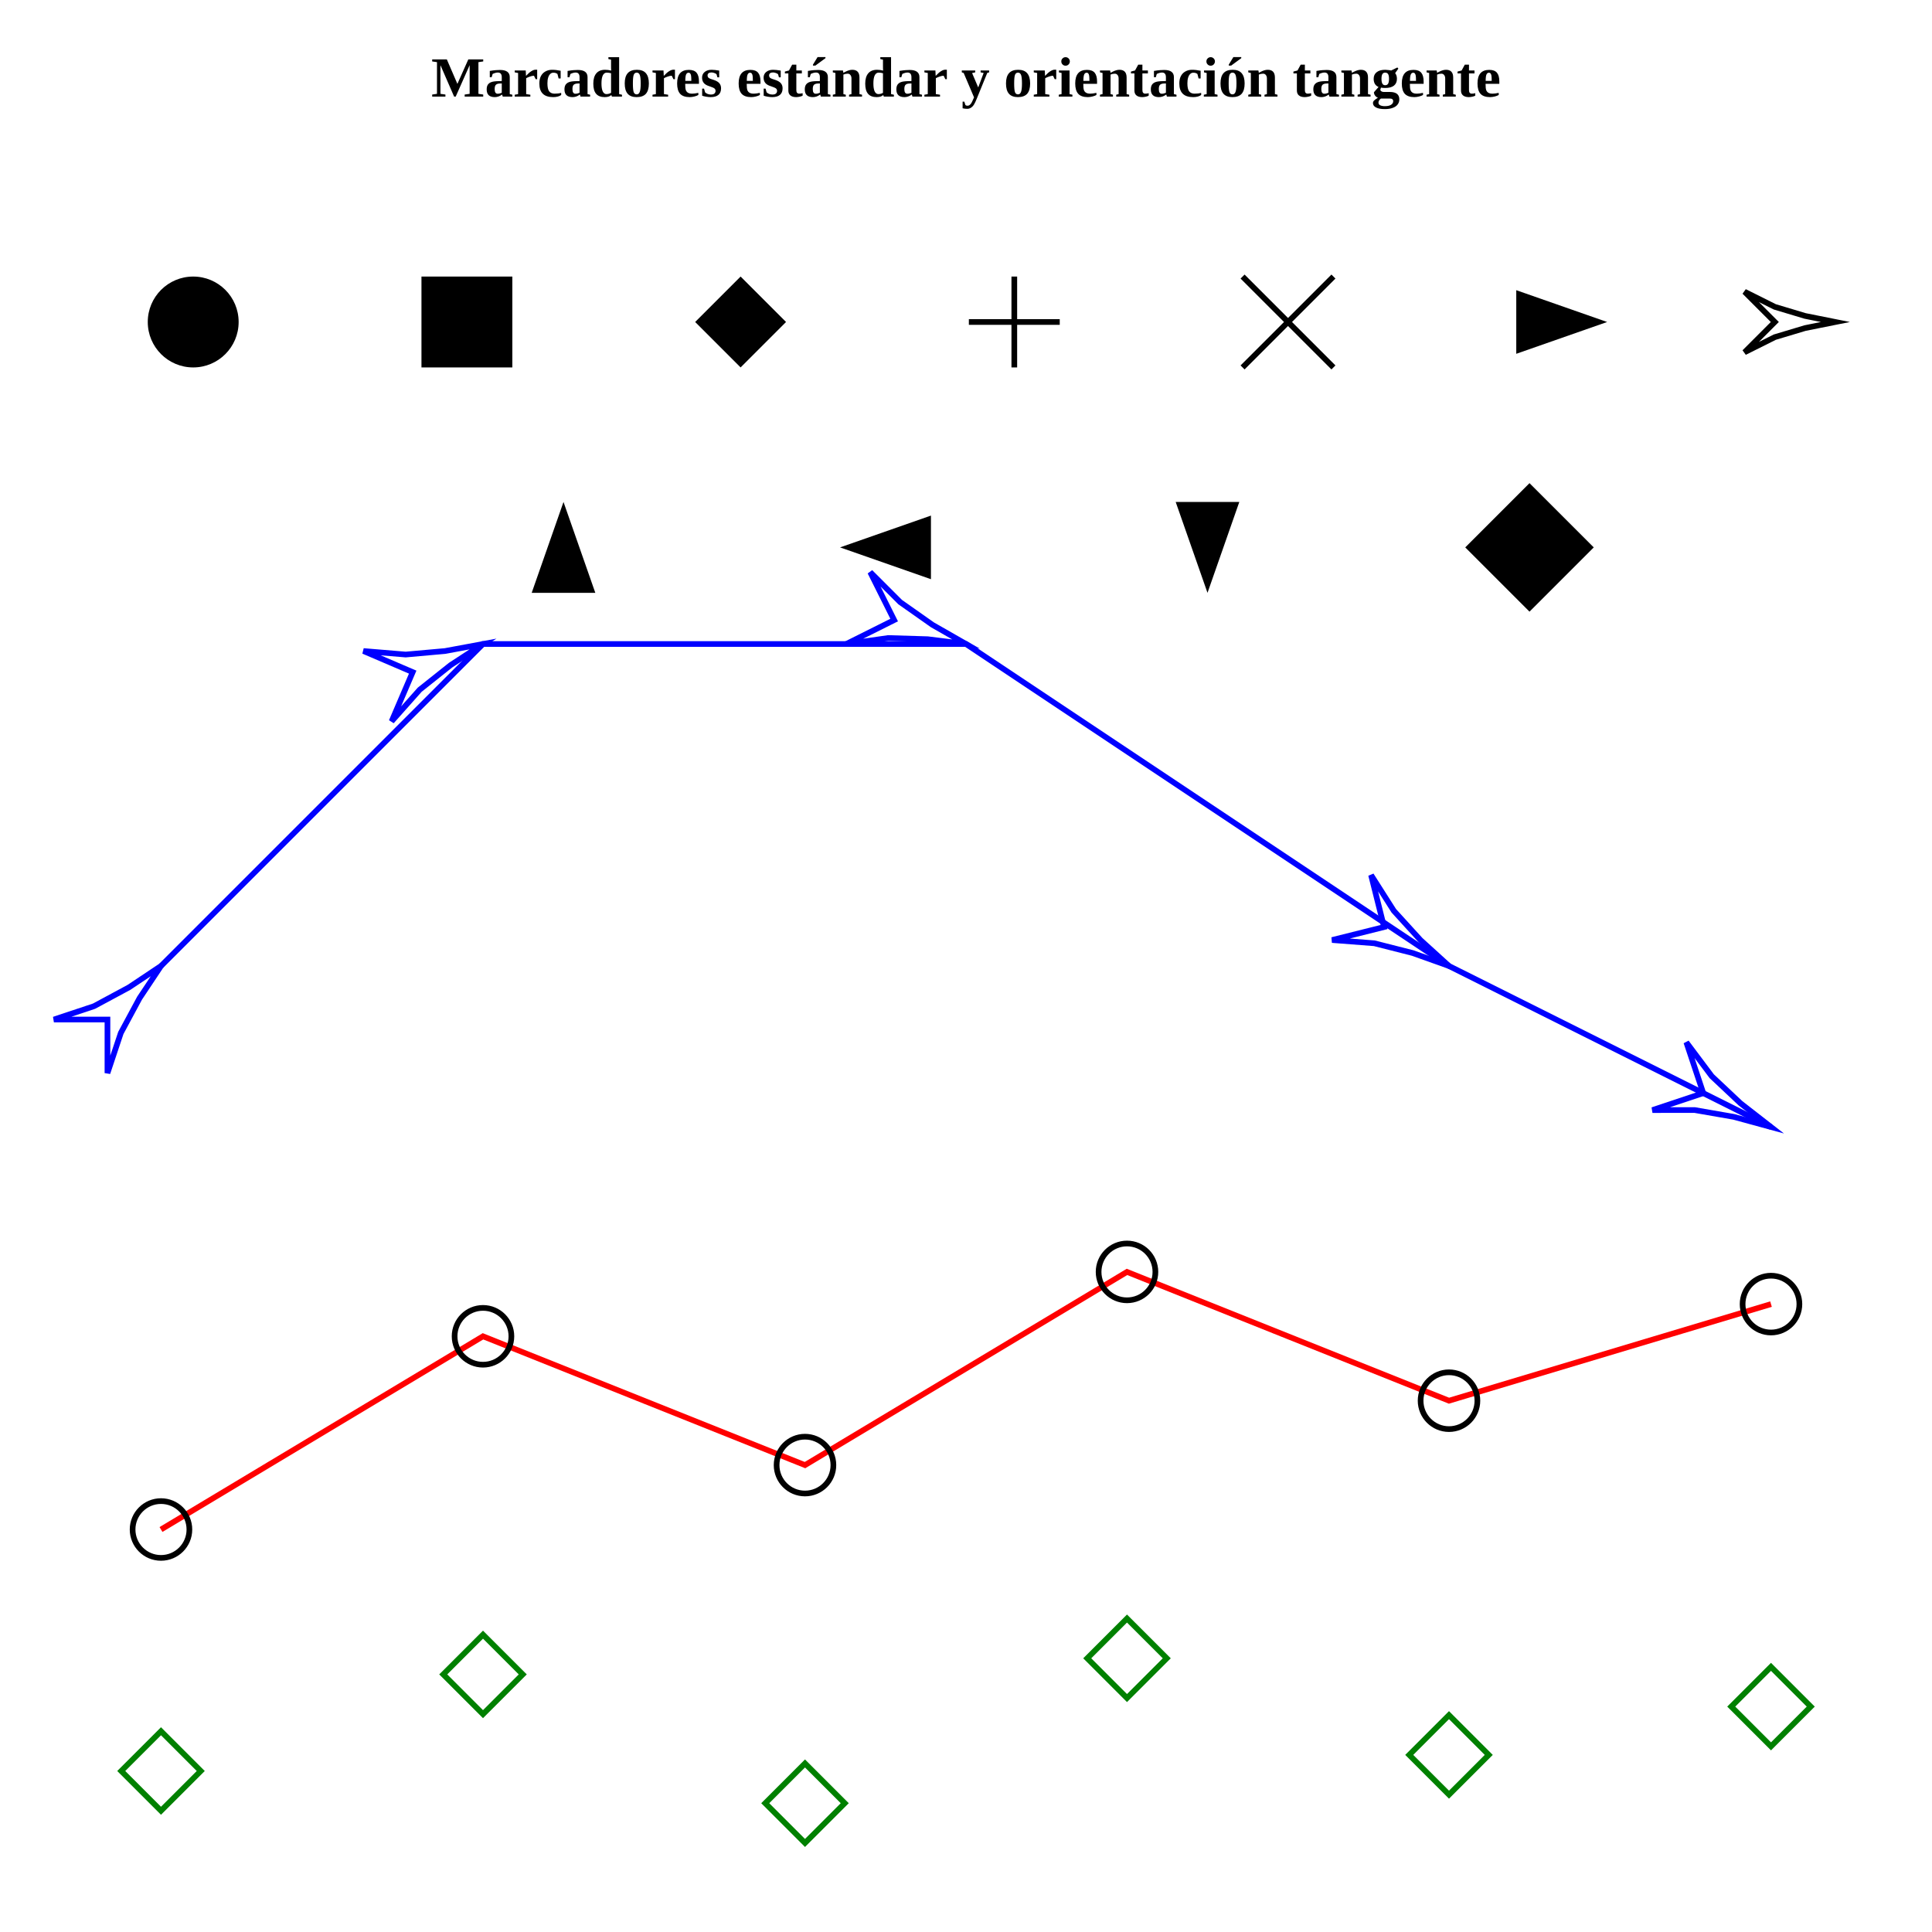
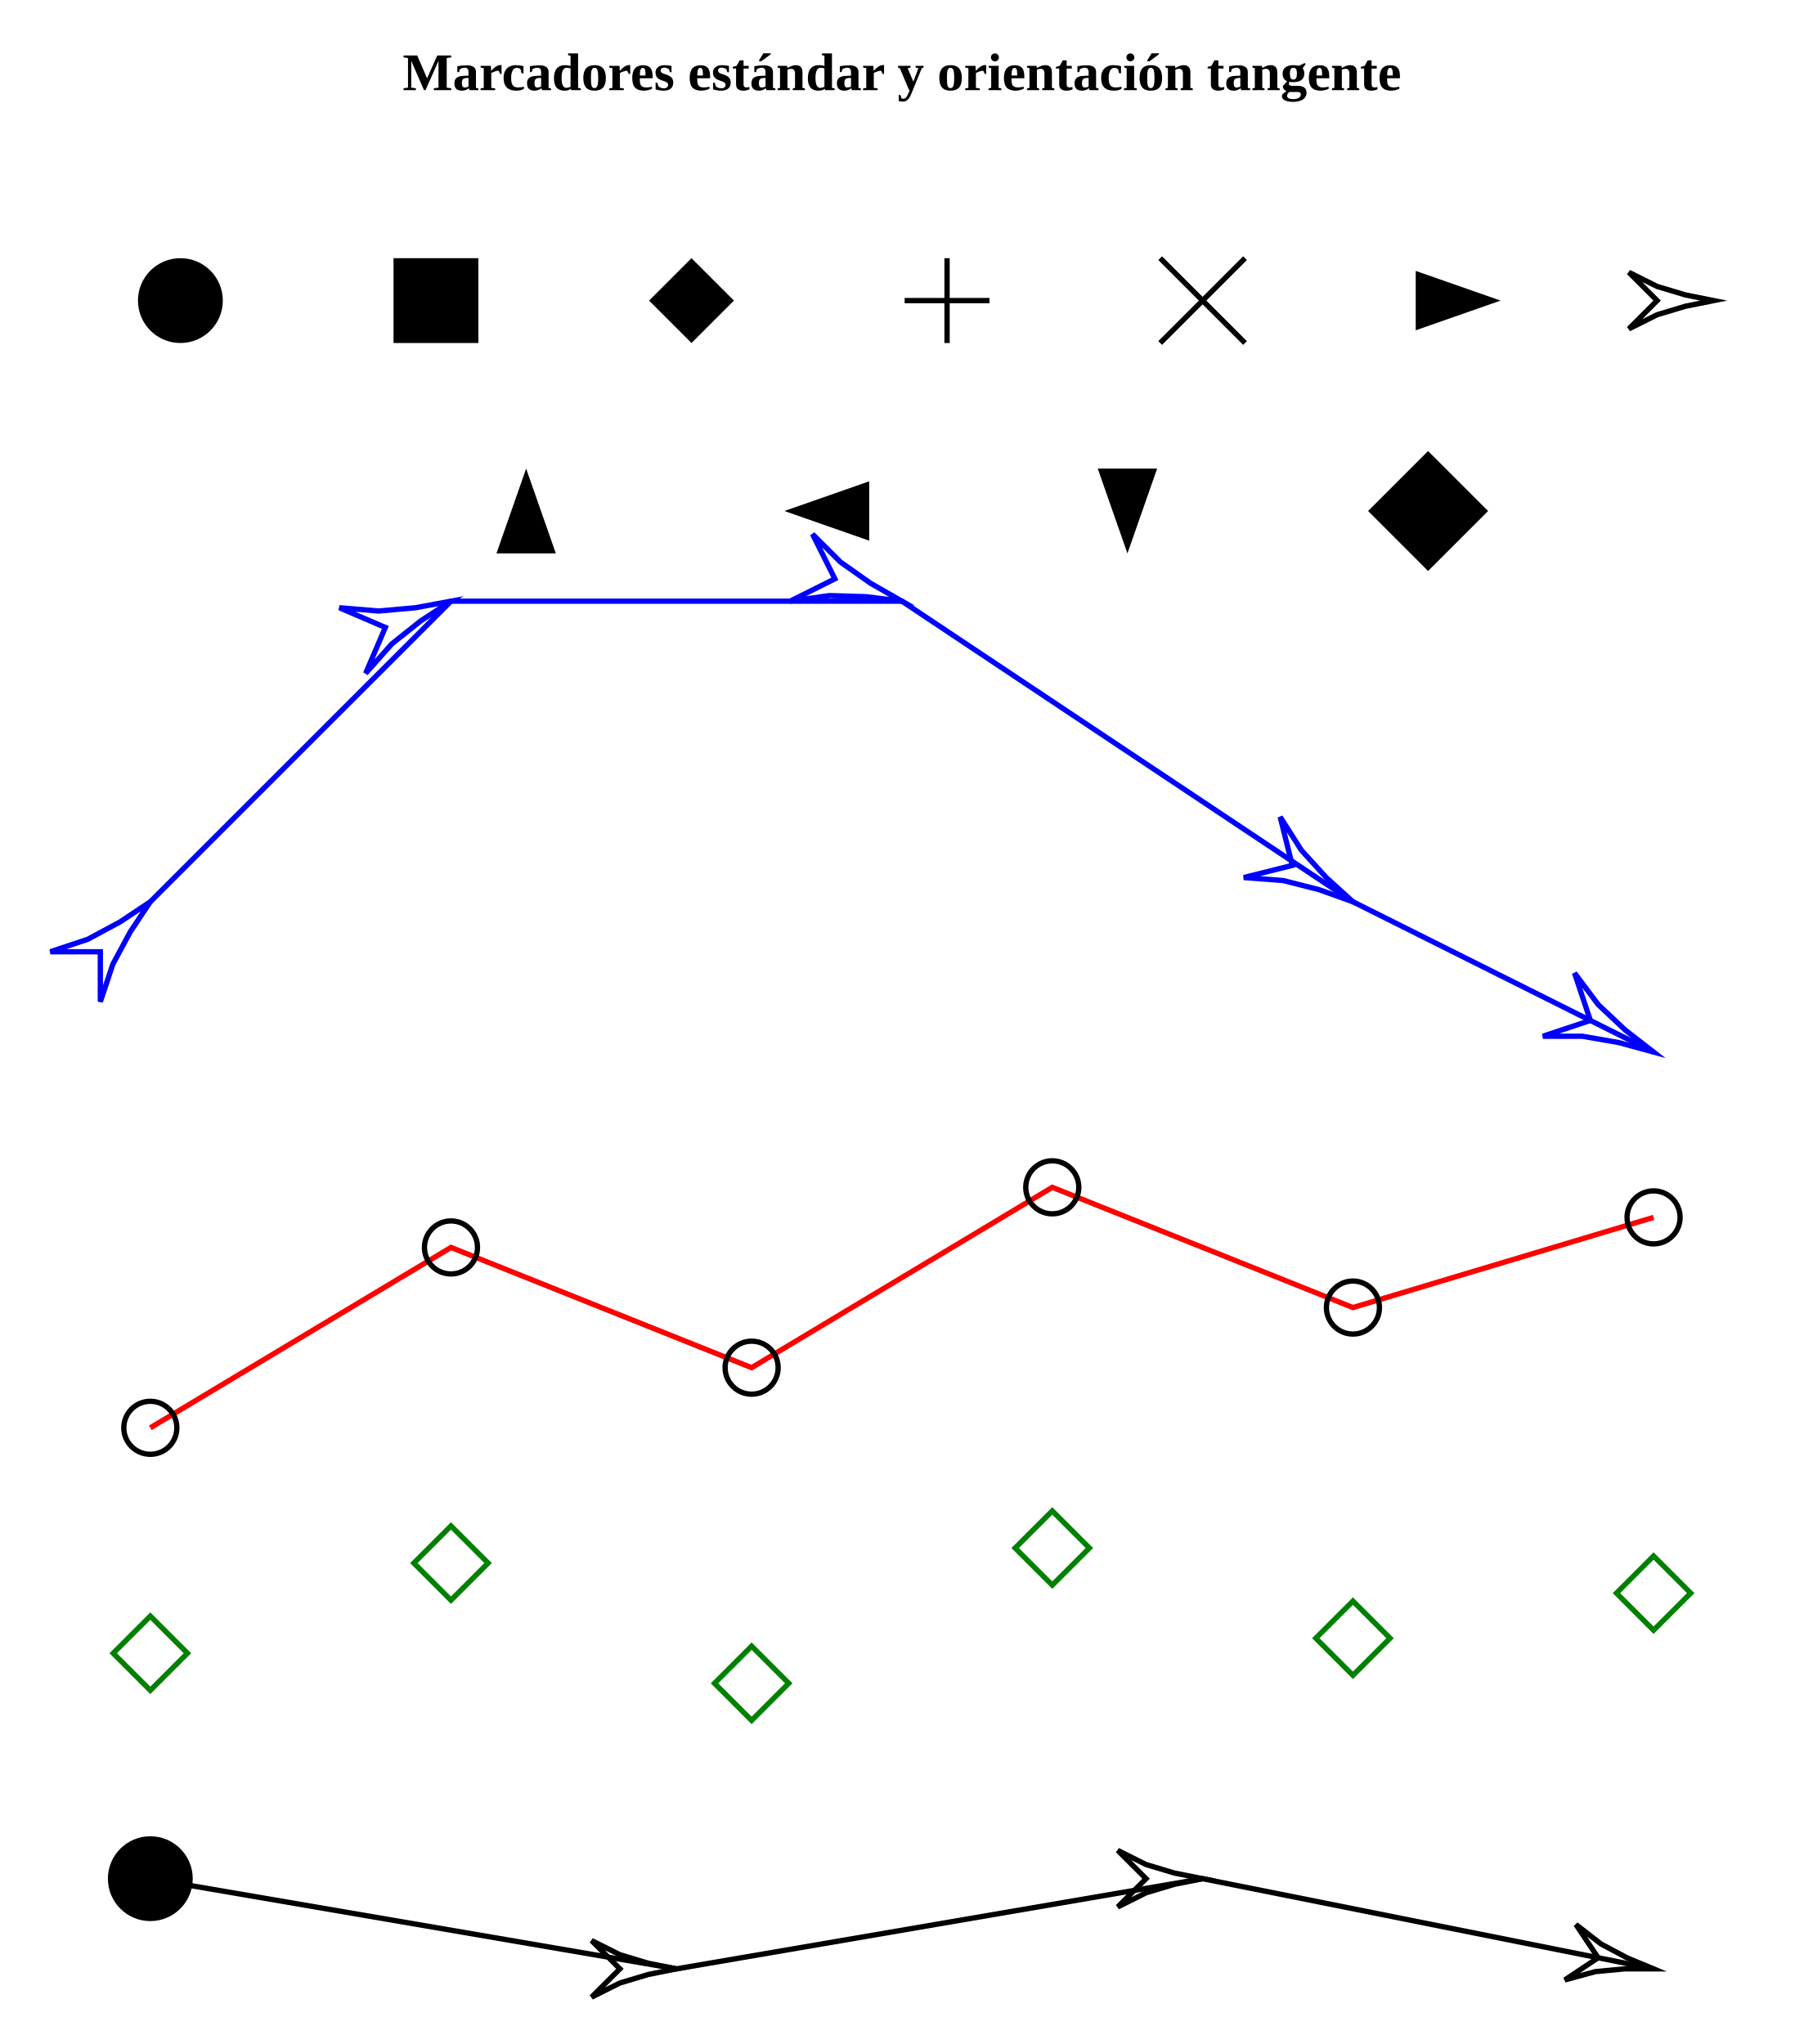
- <svg xmlns="http://www.w3.org/2000/svg" width="340.157pt" height="340.157pt" viewBox="0 -340.157 340.157 340.157">
-   <rect x="0" y="-340.157" width="340.157" height="340.157" fill="#ffffff" />
+ <svg xmlns="http://www.w3.org/2000/svg" width="340.157pt" height="385.512pt" viewBox="0 -385.512 340.157 385.512">
+   <rect x="0" y="-385.512" width="340.157" height="385.512" fill="#ffffff" />
  <g transform="scale(1, -1)">
-     <text x="170.079" y="-323.15" transform="scale(1, -1)" text-anchor="middle" fill="#000000" font-size="10">
+     <text x="170.079" y="-368.504" transform="scale(1, -1)" text-anchor="middle" fill="#000000" font-size="10">
      <tspan font-family="'Times New Roman', Times, 'Liberation Serif', 'Nimbus Roman', serif" font-style="normal" font-weight="bold">Marcadores estándar y orientación tangente</tspan>
    </text>
-     <circle cx="34.016" cy="283.465" r="8" fill="#000000" />
-     <polygon points="74.205,275.465 90.205,275.465 90.205,291.465 74.205,291.465 74.205,275.465 " fill="#000000" />
-     <polygon points="130.394,275.465 138.394,283.465 130.394,291.465 122.394,283.465 130.394,275.465 " fill="#000000" />
-     <polyline points="170.583,283.465 186.583,283.465 " fill="none" stroke="#000000" stroke-width="1" />
-     <polyline points="178.583,275.465 178.583,291.465 " fill="none" stroke="#000000" stroke-width="1" />
-     <polyline points="218.772,275.465 234.772,291.465 " fill="none" stroke="#000000" stroke-width="1" />
-     <polyline points="218.772,291.465 234.772,275.465 " fill="none" stroke="#000000" stroke-width="1" />
-     <polygon points="266.961,277.865 282.961,283.465 266.961,289.065 266.961,277.865 " fill="#000000" />
-     <polygon points="323.15,283.465 317.816,284.531 312.483,286.131 307.15,288.798 312.483,283.465 307.15,278.131 312.483,280.798 317.816,282.398 323.15,283.465 " fill="none" stroke="#000000" stroke-width="1" stroke-miterlimit="5.5" />
-     <polygon points="104.813,235.78 99.213,251.78 93.613,235.78 104.813,235.78 " fill="#000000" />
-     <polygon points="163.906,249.38 147.906,243.78 163.906,238.18 163.906,249.38 " fill="#000000" />
-     <polygon points="206.998,251.78 212.598,235.78 218.198,251.78 206.998,251.78 " fill="#000000" />
-     <polygon points="269.291,232.466 280.605,243.78 269.291,255.093 257.978,243.78 269.291,232.466 " fill="#000000" />
-     <path d="M 28.346 170.079 L 85.039 226.772 L 170.079 226.772 L 255.118 170.079 L 311.811 141.732 " fill="none" stroke-width="1" stroke="#0000FF" />
-     <polygon points="28.346,170.079 22.69,166.307 16.562,163.008 9.49,160.651 18.919,160.651 18.919,151.222 21.275,158.294 24.575,164.422 28.346,170.079 " fill="none" stroke="#0000FF" stroke-width="1" stroke-miterlimit="5.5" />
-     <polygon points="85.039,226.772 78.354,225.533 71.422,224.915 63.994,225.534 72.66,221.82 68.946,213.154 73.898,218.725 79.344,223.058 85.039,226.772 " fill="none" stroke="#0000FF" stroke-width="1" stroke-miterlimit="5.5" />
-     <polygon points="170.079,226.772 164.175,230.145 158.484,234.15 153.213,239.421 157.43,230.988 148.997,226.771 156.376,227.826 163.332,227.615 170.079,226.772 " fill="none" stroke="#0000FF" stroke-width="1" stroke-miterlimit="5.5" />
-     <polygon points="255.118,170.079 250.087,174.652 245.4,179.797 241.398,186.086 243.685,176.939 234.538,174.652 241.97,174.08 248.715,172.366 255.118,170.079 " fill="none" stroke="#0000FF" stroke-width="1" stroke-miterlimit="5.5" />
-     <polygon points="311.811,141.732 306.444,145.906 301.376,150.676 296.904,156.64 299.886,147.695 290.941,144.713 298.395,144.714 305.252,143.522 311.811,141.732 " fill="none" stroke="#0000FF" stroke-width="1" stroke-miterlimit="5.5" />
-     <path d="M 28.346 70.866 L 85.039 104.882 L 141.732 82.205 L 198.425 116.22 L 255.118 93.543 L 311.811 110.551 " fill="none" stroke-width="1" stroke="#FF0000" />
-     <circle cx="28.346" cy="70.866" r="5" fill="none" stroke="#000000" stroke-width="1" />
-     <circle cx="85.039" cy="104.882" r="5" fill="none" stroke="#000000" stroke-width="1" />
-     <circle cx="141.732" cy="82.205" r="5" fill="none" stroke="#000000" stroke-width="1" />
-     <circle cx="198.425" cy="116.22" r="5" fill="none" stroke="#000000" stroke-width="1" />
-     <circle cx="255.118" cy="93.543" r="5" fill="none" stroke="#000000" stroke-width="1" />
-     <circle cx="311.811" cy="110.551" r="5" fill="none" stroke="#000000" stroke-width="1" />
-     <polygon points="28.346,21.346 35.346,28.346 28.346,35.346 21.346,28.346 28.346,21.346 " fill="none" stroke="#008000" stroke-width="1" stroke-miterlimit="5.5" />
-     <polygon points="85.039,38.354 92.039,45.354 85.039,52.354 78.039,45.354 85.039,38.354 " fill="none" stroke="#008000" stroke-width="1" stroke-miterlimit="5.5" />
-     <polygon points="141.732,15.677 148.732,22.677 141.732,29.677 134.732,22.677 141.732,15.677 " fill="none" stroke="#008000" stroke-width="1" stroke-miterlimit="5.5" />
-     <polygon points="198.425,41.189 205.425,48.189 198.425,55.189 191.425,48.189 198.425,41.189 " fill="none" stroke="#008000" stroke-width="1" stroke-miterlimit="5.5" />
-     <polygon points="255.118,24.181 262.118,31.181 255.118,38.181 248.118,31.181 255.118,24.181 " fill="none" stroke="#008000" stroke-width="1" stroke-miterlimit="5.5" />
-     <polygon points="311.811,32.685 318.811,39.685 311.811,46.685 304.811,39.685 311.811,32.685 " fill="none" stroke="#008000" stroke-width="1" stroke-miterlimit="5.5" />
+     <circle cx="34.016" cy="328.819" r="8" fill="#000000" />
+     <polygon points="74.205,320.819 90.205,320.819 90.205,336.819 74.205,336.819 74.205,320.819 " fill="#000000" />
+     <polygon points="130.394,320.819 138.394,328.819 130.394,336.819 122.394,328.819 130.394,320.819 " fill="#000000" />
+     <polyline points="170.583,328.819 186.583,328.819 " fill="none" stroke="#000000" stroke-width="1" />
+     <polyline points="178.583,320.819 178.583,336.819 " fill="none" stroke="#000000" stroke-width="1" />
+     <polyline points="218.772,320.819 234.772,336.819 " fill="none" stroke="#000000" stroke-width="1" />
+     <polyline points="218.772,336.819 234.772,320.819 " fill="none" stroke="#000000" stroke-width="1" />
+     <polygon points="266.961,323.219 282.961,328.819 266.961,334.419 266.961,323.219 " fill="#000000" />
+     <polygon points="323.15,328.819 317.816,329.885 312.483,331.485 307.15,334.152 312.483,328.819 307.15,323.485 312.483,326.152 317.816,327.752 323.15,328.819 " fill="none" stroke="#000000" stroke-width="1" stroke-miterlimit="5.5" />
+     <polygon points="104.813,281.134 99.213,297.134 93.613,281.134 104.813,281.134 " fill="#000000" />
+     <polygon points="163.906,294.734 147.906,289.134 163.906,283.534 163.906,294.734 " fill="#000000" />
+     <polygon points="206.998,297.134 212.598,281.134 218.198,297.134 206.998,297.134 " fill="#000000" />
+     <polygon points="269.291,277.82 280.605,289.134 269.291,300.448 257.978,289.134 269.291,277.82 " fill="#000000" />
+     <path d="M 28.346 215.433 L 85.039 272.126 L 170.079 272.126 L 255.118 215.433 L 311.811 187.087 " fill="none" stroke-width="1" stroke="#0000FF" />
+     <polygon points="28.346,215.433 22.69,211.661 16.562,208.362 9.49,206.005 18.919,206.005 18.919,196.577 21.275,203.648 24.575,209.776 28.346,215.433 " fill="none" stroke="#0000FF" stroke-width="1" stroke-miterlimit="5.5" />
+     <polygon points="85.039,272.126 78.354,270.888 71.422,270.269 63.994,270.888 72.66,267.174 68.946,258.508 73.898,264.08 79.344,268.412 85.039,272.126 " fill="none" stroke="#0000FF" stroke-width="1" stroke-miterlimit="5.5" />
+     <polygon points="170.079,272.126 164.175,275.499 158.484,279.504 153.213,284.775 157.43,276.342 148.997,272.126 156.376,273.18 163.332,272.97 170.079,272.126 " fill="none" stroke="#0000FF" stroke-width="1" stroke-miterlimit="5.5" />
+     <polygon points="255.118,215.433 250.087,220.006 245.4,225.151 241.398,231.44 243.685,222.293 234.538,220.006 241.97,219.435 248.715,217.72 255.118,215.433 " fill="none" stroke="#0000FF" stroke-width="1" stroke-miterlimit="5.5" />
+     <polygon points="311.811,187.087 306.444,191.26 301.376,196.03 296.904,201.994 299.886,193.049 290.941,190.068 298.395,190.068 305.252,188.876 311.811,187.087 " fill="none" stroke="#0000FF" stroke-width="1" stroke-miterlimit="5.5" />
+     <path d="M 28.346 116.22 L 85.039 150.236 L 141.732 127.559 L 198.425 161.575 L 255.118 138.898 L 311.811 155.906 " fill="none" stroke-width="1" stroke="#FF0000" />
+     <circle cx="28.346" cy="116.22" r="5" fill="none" stroke="#000000" stroke-width="1" />
+     <circle cx="85.039" cy="150.236" r="5" fill="none" stroke="#000000" stroke-width="1" />
+     <circle cx="141.732" cy="127.559" r="5" fill="none" stroke="#000000" stroke-width="1" />
+     <circle cx="198.425" cy="161.575" r="5" fill="none" stroke="#000000" stroke-width="1" />
+     <circle cx="255.118" cy="138.898" r="5" fill="none" stroke="#000000" stroke-width="1" />
+     <circle cx="311.811" cy="155.906" r="5" fill="none" stroke="#000000" stroke-width="1" />
+     <polygon points="28.346,66.701 35.346,73.701 28.346,80.701 21.346,73.701 28.346,66.701 " fill="none" stroke="#008000" stroke-width="1" stroke-miterlimit="5.5" />
+     <polygon points="85.039,83.709 92.039,90.709 85.039,97.709 78.039,90.709 85.039,83.709 " fill="none" stroke="#008000" stroke-width="1" stroke-miterlimit="5.5" />
+     <polygon points="141.732,61.032 148.732,68.031 141.732,75.031 134.732,68.031 141.732,61.032 " fill="none" stroke="#008000" stroke-width="1" stroke-miterlimit="5.5" />
+     <polygon points="198.425,86.543 205.425,93.543 198.425,100.543 191.425,93.543 198.425,86.543 " fill="none" stroke="#008000" stroke-width="1" stroke-miterlimit="5.5" />
+     <polygon points="255.118,69.535 262.118,76.535 255.118,83.535 248.118,76.535 255.118,69.535 " fill="none" stroke="#008000" stroke-width="1" stroke-miterlimit="5.5" />
+     <polygon points="311.811,78.039 318.811,85.039 311.811,92.039 304.811,85.039 311.811,78.039 " fill="none" stroke="#008000" stroke-width="1" stroke-miterlimit="5.5" />
+     <path d="M 28.346 31.181 L 127.559 14.173 L 226.772 31.181 L 311.811 14.173 " fill="none" stroke-width="1" stroke="#000000" />
+     <circle cx="28.346" cy="31.181" r="8" fill="#000000" />
+     <polygon points="127.559,14.173 122.225,15.24 116.893,16.84 111.559,19.507 116.893,14.173 111.559,8.84 116.893,11.507 122.225,13.107 127.559,14.173 " fill="none" stroke="#000000" stroke-width="1" stroke-miterlimit="5.5" />
+     <polygon points="226.772,31.181 221.438,32.248 216.105,33.847 210.772,36.515 216.105,31.181 210.772,25.848 216.105,28.515 221.438,30.115 226.772,31.181 " fill="none" stroke="#000000" stroke-width="1" stroke-miterlimit="5.5" />
+     <polygon points="311.811,14.173 306.79,16.265 301.875,18.88 297.168,22.541 301.352,16.265 295.076,12.081 300.829,13.65 306.372,14.174 311.811,14.173 " fill="none" stroke="#000000" stroke-width="1" stroke-miterlimit="5.5" />
  </g>
</svg>
